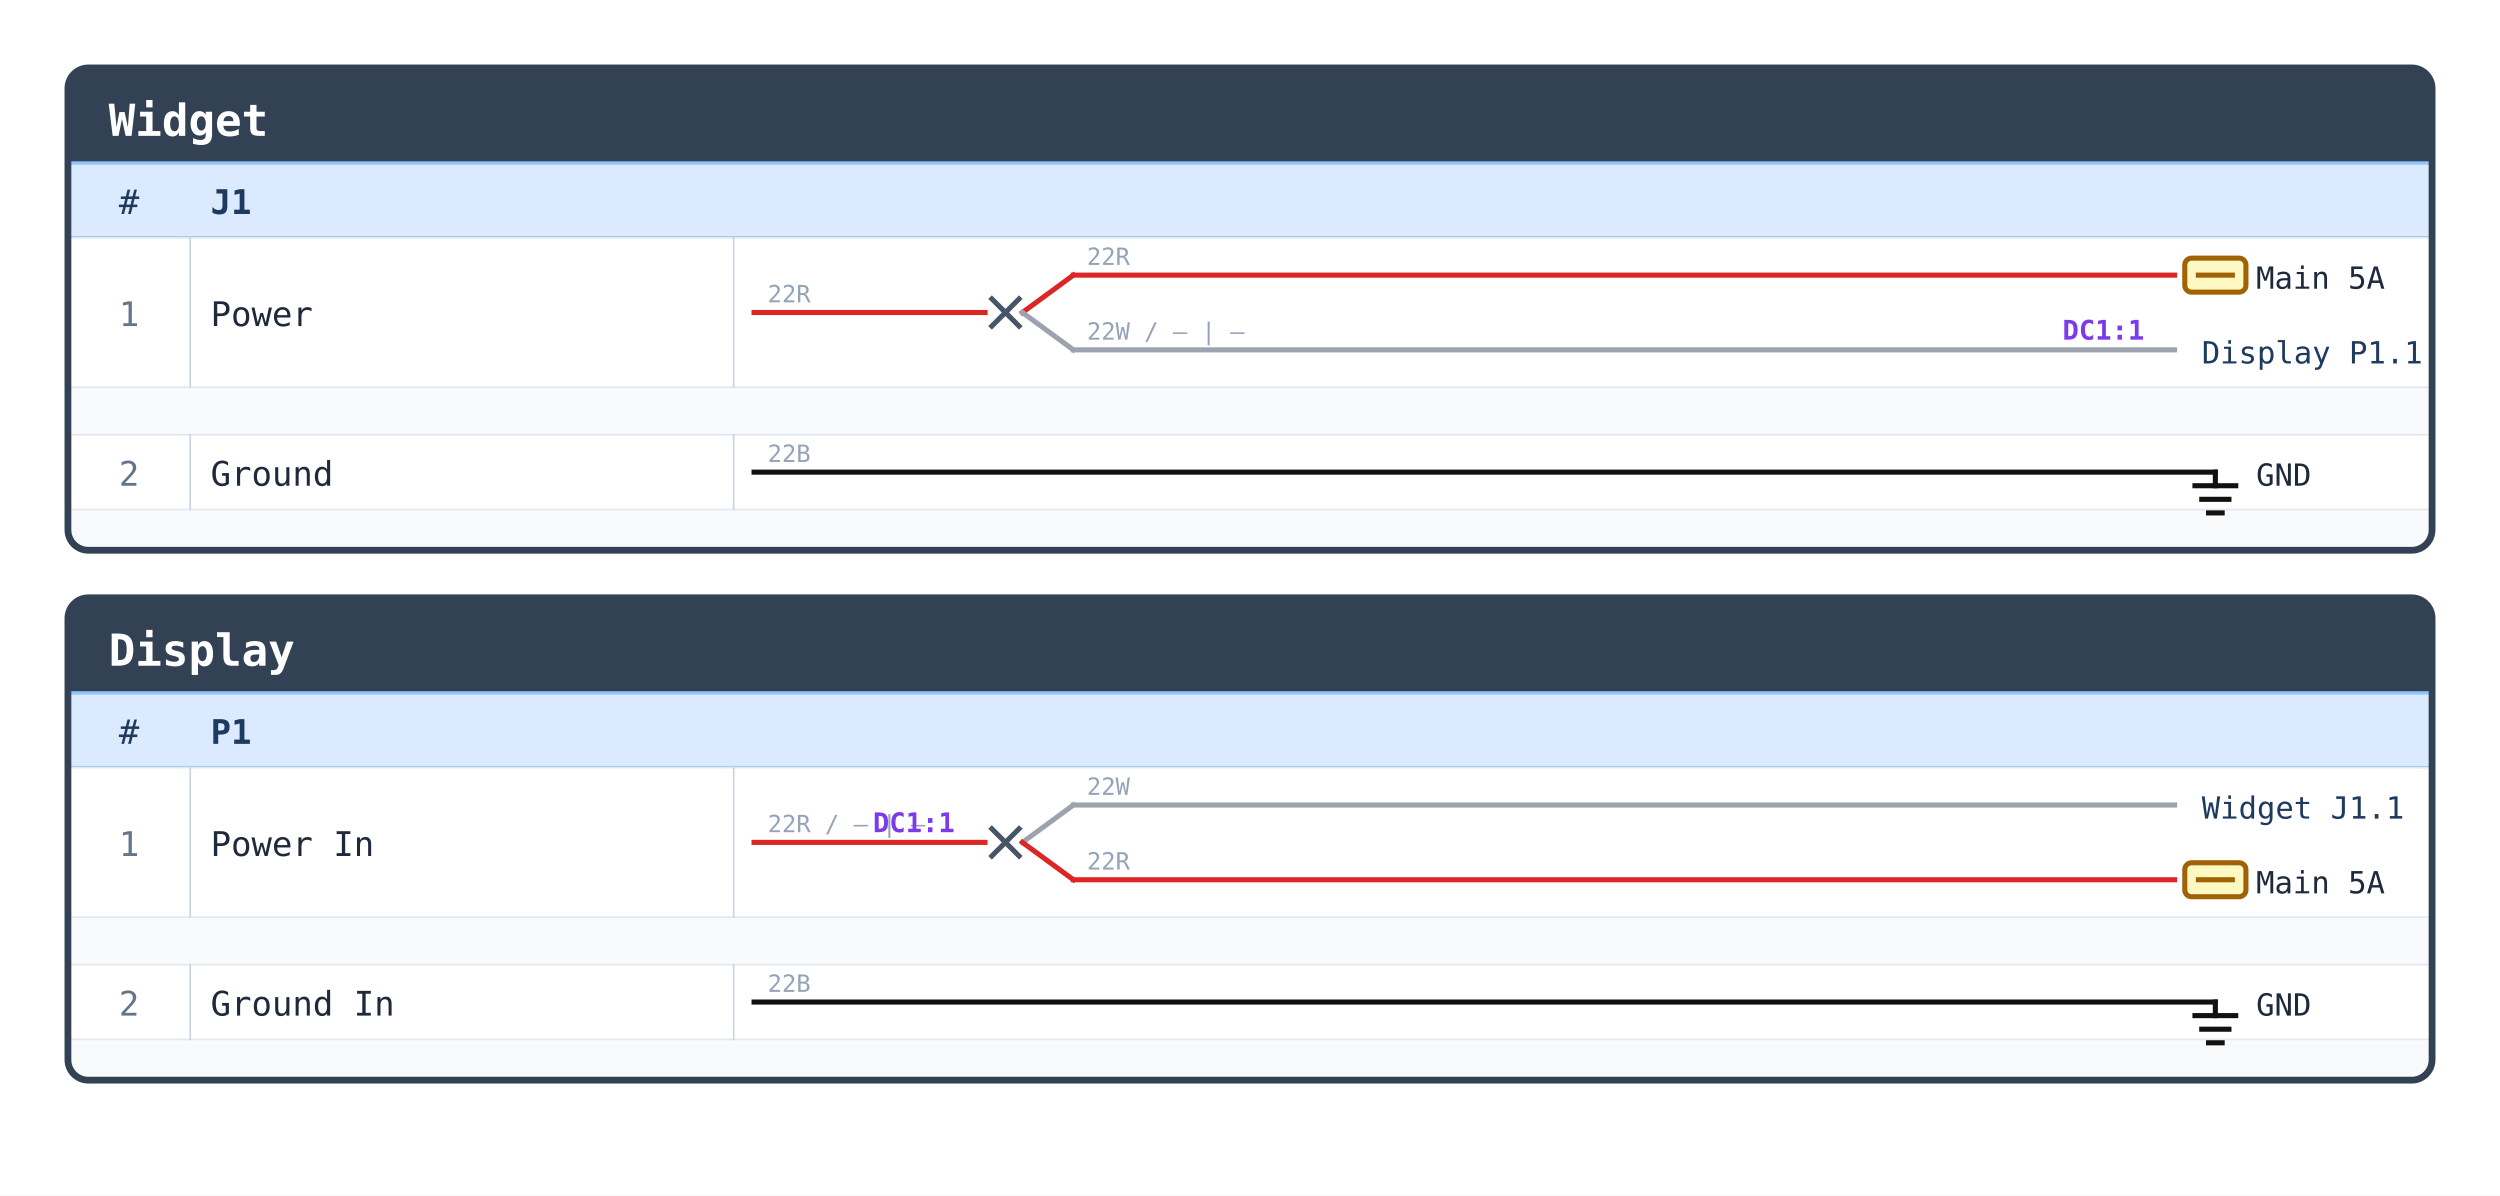
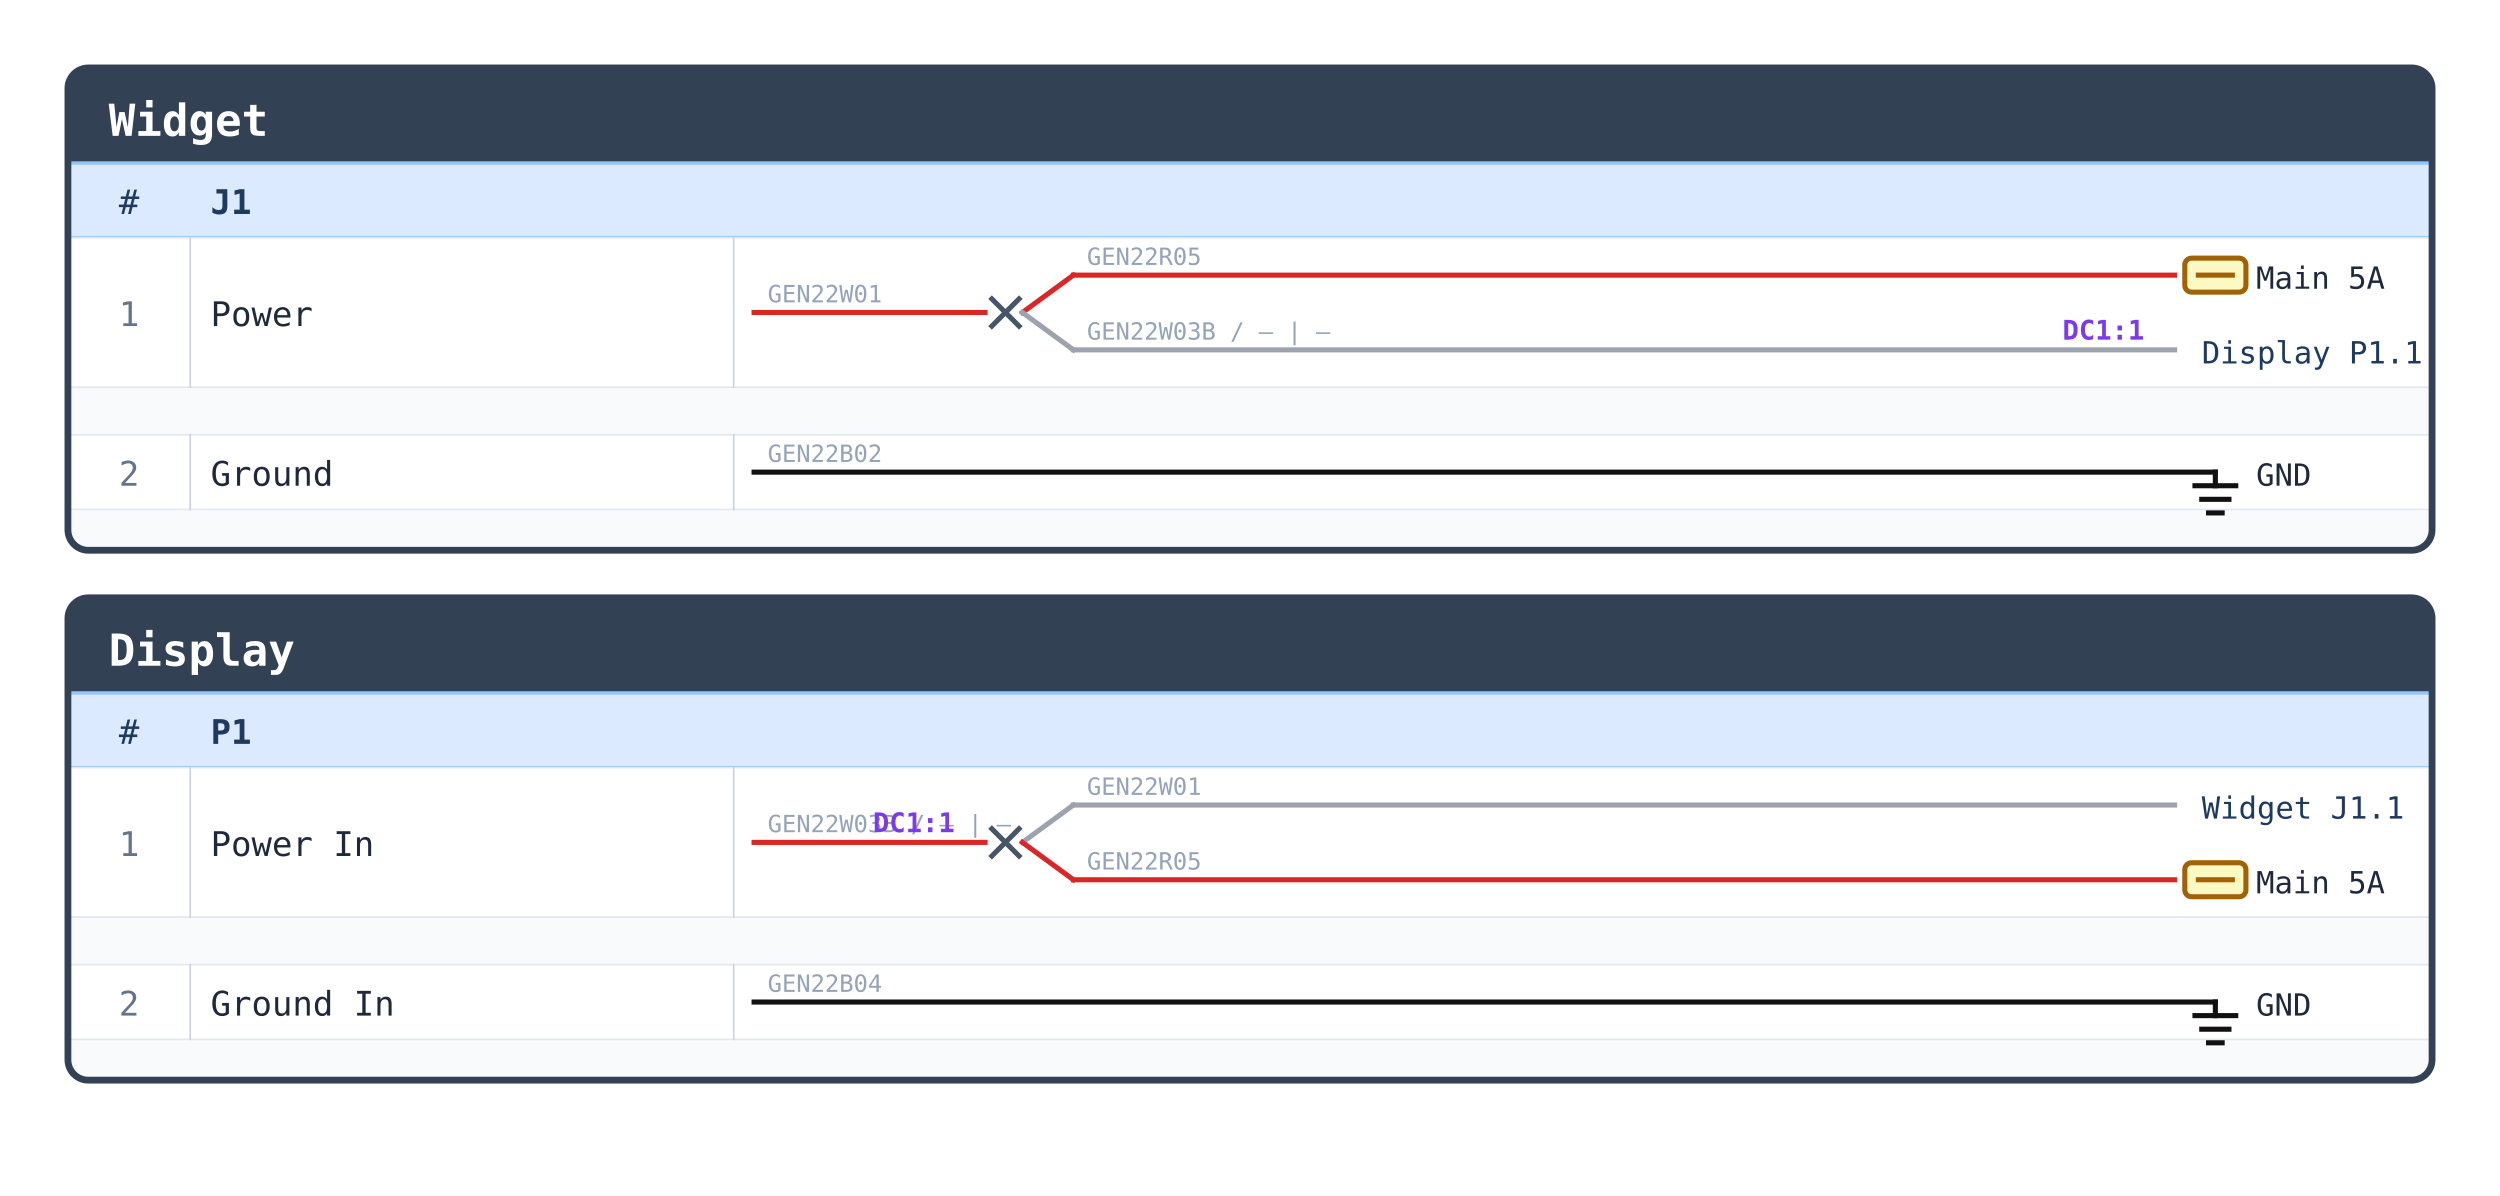
<svg xmlns="http://www.w3.org/2000/svg" width="736" height="352" viewBox="0 0 736 352">
  <defs>
</defs>
  <style>a.pin-link { cursor: pointer; } a.pin-link:hover rect { fill: #bfdbfe; fill-opacity: 0.45; } [id^='pr-'] { scroll-margin-top: 56px; } path { stroke-linecap: square; }</style>
  <rect x="0" y="0" width="736" height="352" fill="white" />
  <rect x="20" y="20" width="696" height="142" rx="6" fill="#f8fafc" stroke="none" />
  <g id="sh-comp-20">
    <rect x="20" y="20" width="696" height="28" rx="6" fill="#334155" />
    <rect x="20" y="42" width="696" height="6" fill="#334155" />
    <text x="32" y="40" font-size="13" fill="white" font-weight="bold" font-family="ui-monospace, monospace">Widget</text>
  </g>
  <g id="sh-conn-48">
    <rect x="20" y="48" width="696" height="22" fill="#dbeafe" stroke="#93c5fd" stroke-width="1" />
    <text x="38.0" y="63" font-size="10" text-anchor="middle" fill="#1e3a5f" font-family="ui-monospace, monospace">#</text>
    <text x="62" y="63" font-size="10" fill="#1e3a5f" font-weight="bold" font-family="ui-monospace, monospace">J1</text>
  </g>
  <rect x="20" y="70" width="696" height="44" fill="#ffffff" stroke="#e2e8f0" stroke-width="0.5" id="pr-Widget-J1-1" />
  <path d="M56,70 L56,114" stroke="#cbd5e1" stroke-width="0.5" />
  <path d="M216,70 L216,114" stroke="#cbd5e1" stroke-width="0.5" />
  <text x="38.0" y="96.0" font-size="10" text-anchor="middle" fill="#64748b" font-family="ui-monospace, monospace">1</text>
  <text x="62" y="96.0" font-size="10" fill="#1e293b" font-family="ui-monospace, monospace">Power</text>
  <path d="M222,92.0 L290,92.0" stroke="#dc2626" stroke-width="1.5" />
-   <text x="226" y="89.0" font-size="7" fill="#94a3b8" font-family="ui-monospace, monospace">22R</text>
+   <text x="226" y="89.0" font-size="7" fill="#94a3b8" font-family="ui-monospace, monospace">GEN22W01</text>
  <path d="M292,88.0 L300,96.0" stroke="#475569" stroke-width="1.5" />
  <path d="M300,88.0 L292,96.0" stroke="#475569" stroke-width="1.5" />
  <path d="M301,92.0 L316,81.0" stroke="#dc2626" stroke-width="1.5" />
  <path d="M316,81.0 L640.2,81.0" stroke="#dc2626" stroke-width="1.5" />
-   <text x="320" y="78.0" font-size="7" fill="#94a3b8" font-family="ui-monospace, monospace">22R</text>
+   <text x="320" y="78.0" font-size="7" fill="#94a3b8" font-family="ui-monospace, monospace">GEN22R05</text>
  <rect x="643.2" y="76.0" width="18" height="10" rx="2" fill="#fef9c3" stroke="#a16207" stroke-width="1.5" />
  <path d="M647.2,81.0 L657.2,81.0" stroke="#a16207" stroke-width="1.5" />
  <text x="664.2" y="85.0" font-size="9" fill="#1e293b" font-family="ui-monospace, monospace">Main 5A</text>
  <path d="M301,92.0 L316,103.0" stroke="#9ca3af" stroke-width="1.5" />
  <path d="M316,103.0 L640.2,103.0" stroke="#9ca3af" stroke-width="1.5" />
-   <text x="320" y="100.0" font-size="7" fill="#94a3b8" font-family="ui-monospace, monospace">22W / — | —</text>
+   <text x="320" y="100.0" font-size="7" fill="#94a3b8" font-family="ui-monospace, monospace">GEN22W03B / — | —</text>
  <text x="607.2" y="100.0" font-size="8" fill="#7c3aed" font-weight="bold" font-family="ui-monospace, monospace">DC1:1</text>
  <text x="648.2" y="107.0" font-size="9" fill="#1e3a5f" font-family="ui-monospace, monospace">Display P1.1</text>
  <rect x="20" y="128" width="696" height="22" fill="#ffffff" stroke="#e2e8f0" stroke-width="0.5" id="pr-Widget-J1-2" />
  <path d="M56,128 L56,150" stroke="#cbd5e1" stroke-width="0.5" />
  <path d="M216,128 L216,150" stroke="#cbd5e1" stroke-width="0.5" />
  <text x="38.0" y="143.0" font-size="10" text-anchor="middle" fill="#64748b" font-family="ui-monospace, monospace">2</text>
  <text x="62" y="143.0" font-size="10" fill="#1e293b" font-family="ui-monospace, monospace">Ground</text>
  <path d="M222,139.0 L652.2,139.0" stroke="#111111" stroke-width="1.5" />
-   <text x="226" y="136.0" font-size="7" fill="#94a3b8" font-family="ui-monospace, monospace">22B</text>
+   <text x="226" y="136.0" font-size="7" fill="#94a3b8" font-family="ui-monospace, monospace">GEN22B02</text>
  <path d="M652.2,139.0 L652.2,143.0" stroke="#111111" stroke-width="1.5" />
  <path d="M646.2,143.0 L658.2,143.0" stroke="#111111" stroke-width="1.5" />
  <path d="M648.2,147.0 L656.2,147.0" stroke="#111111" stroke-width="1.5" />
  <path d="M650.2,151.0 L654.2,151.0" stroke="#111111" stroke-width="1.5" />
  <text x="664.2" y="143.0" font-size="9" fill="#1e293b" font-family="ui-monospace, monospace">GND</text>
  <rect x="20" y="20" width="696" height="142" rx="6" fill="none" stroke="#334155" stroke-width="2" />
  <rect x="20" y="176" width="696" height="142" rx="6" fill="#f8fafc" stroke="none" />
  <g id="sh-comp-176">
    <rect x="20" y="176" width="696" height="28" rx="6" fill="#334155" />
    <rect x="20" y="198" width="696" height="6" fill="#334155" />
    <text x="32" y="196" font-size="13" fill="white" font-weight="bold" font-family="ui-monospace, monospace">Display</text>
  </g>
  <g id="sh-conn-204">
    <rect x="20" y="204" width="696" height="22" fill="#dbeafe" stroke="#93c5fd" stroke-width="1" />
    <text x="38.0" y="219" font-size="10" text-anchor="middle" fill="#1e3a5f" font-family="ui-monospace, monospace">#</text>
    <text x="62" y="219" font-size="10" fill="#1e3a5f" font-weight="bold" font-family="ui-monospace, monospace">P1</text>
  </g>
  <rect x="20" y="226" width="696" height="44" fill="#ffffff" stroke="#e2e8f0" stroke-width="0.5" id="pr-Display-P1-1" />
  <path d="M56,226 L56,270" stroke="#cbd5e1" stroke-width="0.5" />
  <path d="M216,226 L216,270" stroke="#cbd5e1" stroke-width="0.5" />
  <text x="38.0" y="252.0" font-size="10" text-anchor="middle" fill="#64748b" font-family="ui-monospace, monospace">1</text>
  <text x="62" y="252.0" font-size="10" fill="#1e293b" font-family="ui-monospace, monospace">Power In</text>
  <path d="M222,248.0 L290,248.0" stroke="#dc2626" stroke-width="1.5" />
-   <text x="226" y="245.0" font-size="7" fill="#94a3b8" font-family="ui-monospace, monospace">22R / — | —</text>
+   <text x="226" y="245.0" font-size="7" fill="#94a3b8" font-family="ui-monospace, monospace">GEN22W03B / — | —</text>
  <text x="257.0" y="245.0" font-size="8" fill="#7c3aed" font-weight="bold" font-family="ui-monospace, monospace">DC1:1</text>
  <path d="M292,244.0 L300,252.0" stroke="#475569" stroke-width="1.5" />
  <path d="M300,244.0 L292,252.0" stroke="#475569" stroke-width="1.5" />
  <path d="M301,248.0 L316,237.0" stroke="#9ca3af" stroke-width="1.5" />
  <path d="M316,237.0 L640.2,237.0" stroke="#9ca3af" stroke-width="1.5" />
-   <text x="320" y="234.0" font-size="7" fill="#94a3b8" font-family="ui-monospace, monospace">22W</text>
+   <text x="320" y="234.0" font-size="7" fill="#94a3b8" font-family="ui-monospace, monospace">GEN22W01</text>
  <text x="648.2" y="241.0" font-size="9" fill="#1e3a5f" font-family="ui-monospace, monospace">Widget J1.1</text>
  <path d="M301,248.0 L316,259.0" stroke="#dc2626" stroke-width="1.5" />
  <path d="M316,259.0 L640.2,259.0" stroke="#dc2626" stroke-width="1.5" />
-   <text x="320" y="256.0" font-size="7" fill="#94a3b8" font-family="ui-monospace, monospace">22R</text>
+   <text x="320" y="256.0" font-size="7" fill="#94a3b8" font-family="ui-monospace, monospace">GEN22R05</text>
  <rect x="643.2" y="254.0" width="18" height="10" rx="2" fill="#fef9c3" stroke="#a16207" stroke-width="1.5" />
  <path d="M647.2,259.0 L657.2,259.0" stroke="#a16207" stroke-width="1.5" />
  <text x="664.2" y="263.0" font-size="9" fill="#1e293b" font-family="ui-monospace, monospace">Main 5A</text>
  <rect x="20" y="284" width="696" height="22" fill="#ffffff" stroke="#e2e8f0" stroke-width="0.5" id="pr-Display-P1-2" />
  <path d="M56,284 L56,306" stroke="#cbd5e1" stroke-width="0.5" />
  <path d="M216,284 L216,306" stroke="#cbd5e1" stroke-width="0.5" />
  <text x="38.0" y="299.0" font-size="10" text-anchor="middle" fill="#64748b" font-family="ui-monospace, monospace">2</text>
  <text x="62" y="299.0" font-size="10" fill="#1e293b" font-family="ui-monospace, monospace">Ground In</text>
  <path d="M222,295.0 L652.2,295.0" stroke="#111111" stroke-width="1.5" />
-   <text x="226" y="292.0" font-size="7" fill="#94a3b8" font-family="ui-monospace, monospace">22B</text>
+   <text x="226" y="292.0" font-size="7" fill="#94a3b8" font-family="ui-monospace, monospace">GEN22B04</text>
  <path d="M652.2,295.0 L652.2,299.0" stroke="#111111" stroke-width="1.5" />
  <path d="M646.2,299.0 L658.2,299.0" stroke="#111111" stroke-width="1.5" />
  <path d="M648.2,303.0 L656.2,303.0" stroke="#111111" stroke-width="1.5" />
  <path d="M650.2,307.0 L654.2,307.0" stroke="#111111" stroke-width="1.5" />
  <text x="664.2" y="299.0" font-size="9" fill="#1e293b" font-family="ui-monospace, monospace">GND</text>
  <rect x="20" y="176" width="696" height="142" rx="6" fill="none" stroke="#334155" stroke-width="2" />
</svg>
